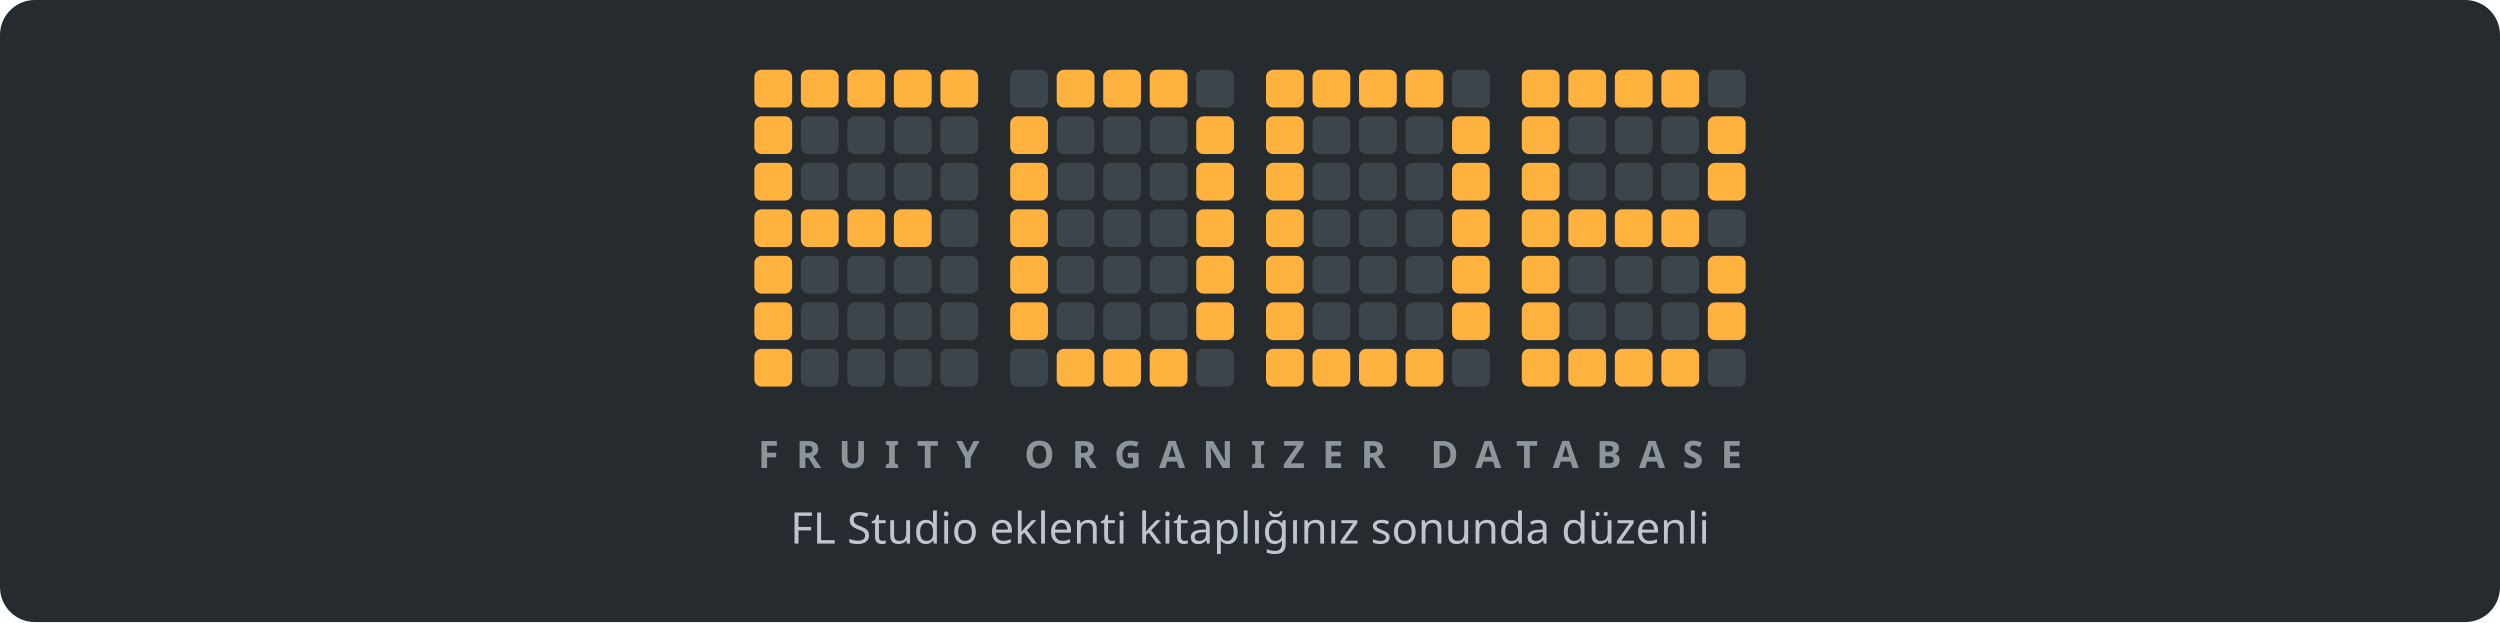
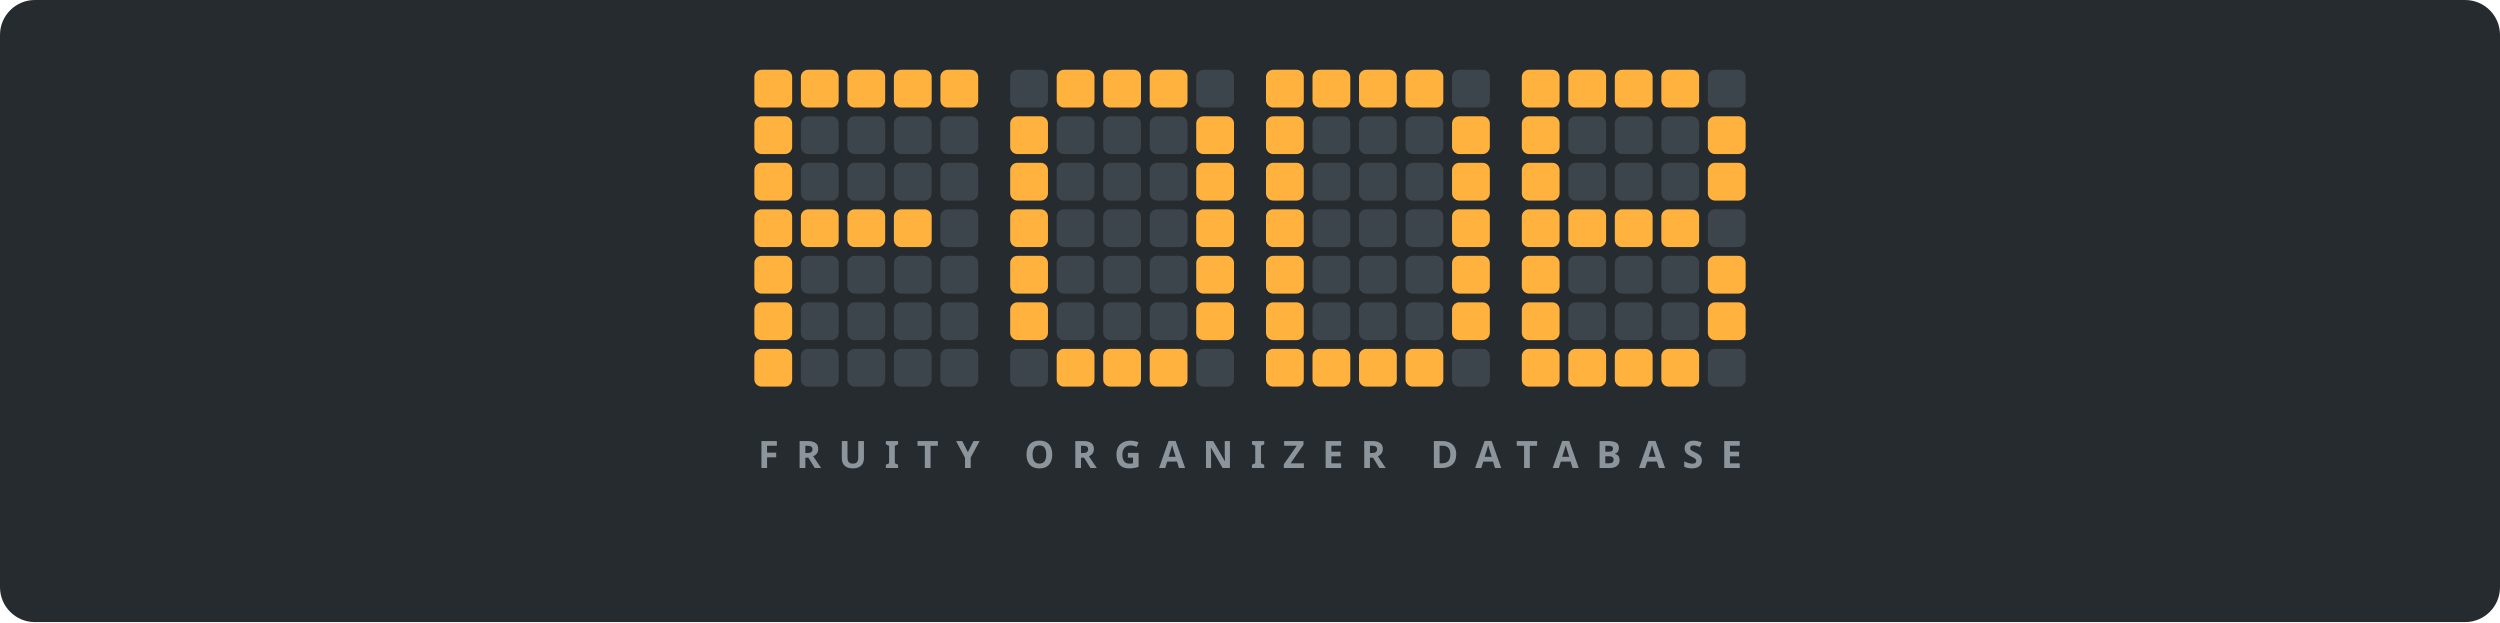
<svg xmlns="http://www.w3.org/2000/svg" viewBox="0 0 860 214" width="860" height="214" role="img" aria-label="FODB">
  <style>
.on{fill:#FFB23E;animation:hit 3.2s ease-out infinite}
.off{fill:#3C454B;animation:tick 3.2s ease-out infinite}
.title{font:600 13px Segoe UI, Noto Sans, Helvetica, Arial, sans-serif;letter-spacing:6px;fill:#8B959B}
- .tag{font:15px Segoe UI, Noto Sans, Helvetica, Arial, sans-serif;fill:#BDC6CB;animation:rise 1.1s ease-out both}
+ .tag{font:15px Segoe UI, Noto Sans, Helvetica, Arial, sans-serif;fill:#BDC6CB;opacity:0;animation:slogan 12s ease-in-out infinite both}
@keyframes hit{0%,100%{fill:#FFB23E;opacity:.86}4%{fill:#FFE3AE;opacity:1}20%{fill:#FFB23E;opacity:.86}}
@keyframes tick{0%,100%{fill:#3C454B}4%{fill:#6A747A}18%{fill:#3C454B}}
- @keyframes rise{from{opacity:0;transform:translateY(8px)}to{opacity:1;transform:none}}
- @media (prefers-reduced-motion:reduce){.on,.off,.tag{animation:none}}
+ @keyframes slogan{0%{opacity:0;transform:translateY(8px)}3%,30%{opacity:1;transform:none}33%,100%{opacity:0;transform:translateY(-6px)}}
+ @media (prefers-reduced-motion:reduce){.on,.off,.tag{animation:none}.first{opacity:1}}
</style>
  <rect width="860" height="214" rx="12" fill="#262B2F" />
  <rect class="on" x="259.5" y="24" width="13" height="13" rx="2.5" style="animation-delay:0.00s" />
  <rect class="on" x="275.5" y="24" width="13" height="13" rx="2.5" style="animation-delay:0.11s" />
  <rect class="on" x="291.5" y="24" width="13" height="13" rx="2.5" style="animation-delay:0.22s" />
  <rect class="on" x="307.5" y="24" width="13" height="13" rx="2.5" style="animation-delay:0.32s" />
  <rect class="on" x="323.5" y="24" width="13" height="13" rx="2.5" style="animation-delay:0.43s" />
  <rect class="on" x="259.5" y="40" width="13" height="13" rx="2.5" style="animation-delay:0.00s" />
  <rect class="off" x="275.5" y="40" width="13" height="13" rx="2.5" style="animation-delay:0.11s" />
  <rect class="off" x="291.5" y="40" width="13" height="13" rx="2.5" style="animation-delay:0.22s" />
  <rect class="off" x="307.5" y="40" width="13" height="13" rx="2.5" style="animation-delay:0.32s" />
  <rect class="off" x="323.5" y="40" width="13" height="13" rx="2.5" style="animation-delay:0.43s" />
  <rect class="on" x="259.5" y="56" width="13" height="13" rx="2.5" style="animation-delay:0.00s" />
  <rect class="off" x="275.5" y="56" width="13" height="13" rx="2.5" style="animation-delay:0.11s" />
  <rect class="off" x="291.5" y="56" width="13" height="13" rx="2.5" style="animation-delay:0.22s" />
  <rect class="off" x="307.5" y="56" width="13" height="13" rx="2.5" style="animation-delay:0.32s" />
  <rect class="off" x="323.5" y="56" width="13" height="13" rx="2.5" style="animation-delay:0.43s" />
  <rect class="on" x="259.5" y="72" width="13" height="13" rx="2.5" style="animation-delay:0.00s" />
  <rect class="on" x="275.5" y="72" width="13" height="13" rx="2.5" style="animation-delay:0.11s" />
  <rect class="on" x="291.5" y="72" width="13" height="13" rx="2.5" style="animation-delay:0.22s" />
  <rect class="on" x="307.5" y="72" width="13" height="13" rx="2.5" style="animation-delay:0.32s" />
  <rect class="off" x="323.5" y="72" width="13" height="13" rx="2.5" style="animation-delay:0.43s" />
  <rect class="on" x="259.5" y="88" width="13" height="13" rx="2.5" style="animation-delay:0.00s" />
  <rect class="off" x="275.5" y="88" width="13" height="13" rx="2.5" style="animation-delay:0.11s" />
  <rect class="off" x="291.5" y="88" width="13" height="13" rx="2.5" style="animation-delay:0.22s" />
  <rect class="off" x="307.5" y="88" width="13" height="13" rx="2.5" style="animation-delay:0.32s" />
  <rect class="off" x="323.5" y="88" width="13" height="13" rx="2.5" style="animation-delay:0.43s" />
  <rect class="on" x="259.5" y="104" width="13" height="13" rx="2.5" style="animation-delay:0.00s" />
  <rect class="off" x="275.5" y="104" width="13" height="13" rx="2.5" style="animation-delay:0.11s" />
  <rect class="off" x="291.5" y="104" width="13" height="13" rx="2.5" style="animation-delay:0.22s" />
  <rect class="off" x="307.5" y="104" width="13" height="13" rx="2.5" style="animation-delay:0.32s" />
  <rect class="off" x="323.5" y="104" width="13" height="13" rx="2.5" style="animation-delay:0.43s" />
  <rect class="on" x="259.5" y="120" width="13" height="13" rx="2.5" style="animation-delay:0.00s" />
  <rect class="off" x="275.5" y="120" width="13" height="13" rx="2.5" style="animation-delay:0.11s" />
  <rect class="off" x="291.5" y="120" width="13" height="13" rx="2.5" style="animation-delay:0.22s" />
  <rect class="off" x="307.5" y="120" width="13" height="13" rx="2.5" style="animation-delay:0.32s" />
  <rect class="off" x="323.5" y="120" width="13" height="13" rx="2.5" style="animation-delay:0.43s" />
  <rect class="off" x="347.5" y="24" width="13" height="13" rx="2.5" style="animation-delay:0.59s" />
  <rect class="on" x="363.5" y="24" width="13" height="13" rx="2.5" style="animation-delay:0.70s" />
  <rect class="on" x="379.5" y="24" width="13" height="13" rx="2.5" style="animation-delay:0.81s" />
  <rect class="on" x="395.5" y="24" width="13" height="13" rx="2.5" style="animation-delay:0.92s" />
  <rect class="off" x="411.5" y="24" width="13" height="13" rx="2.5" style="animation-delay:1.03s" />
  <rect class="on" x="347.5" y="40" width="13" height="13" rx="2.5" style="animation-delay:0.59s" />
  <rect class="off" x="363.5" y="40" width="13" height="13" rx="2.5" style="animation-delay:0.70s" />
  <rect class="off" x="379.5" y="40" width="13" height="13" rx="2.5" style="animation-delay:0.81s" />
  <rect class="off" x="395.5" y="40" width="13" height="13" rx="2.5" style="animation-delay:0.92s" />
  <rect class="on" x="411.5" y="40" width="13" height="13" rx="2.5" style="animation-delay:1.03s" />
  <rect class="on" x="347.5" y="56" width="13" height="13" rx="2.5" style="animation-delay:0.59s" />
  <rect class="off" x="363.5" y="56" width="13" height="13" rx="2.5" style="animation-delay:0.70s" />
  <rect class="off" x="379.5" y="56" width="13" height="13" rx="2.5" style="animation-delay:0.81s" />
  <rect class="off" x="395.5" y="56" width="13" height="13" rx="2.5" style="animation-delay:0.92s" />
  <rect class="on" x="411.5" y="56" width="13" height="13" rx="2.5" style="animation-delay:1.03s" />
  <rect class="on" x="347.5" y="72" width="13" height="13" rx="2.5" style="animation-delay:0.59s" />
  <rect class="off" x="363.5" y="72" width="13" height="13" rx="2.5" style="animation-delay:0.70s" />
  <rect class="off" x="379.5" y="72" width="13" height="13" rx="2.5" style="animation-delay:0.81s" />
  <rect class="off" x="395.5" y="72" width="13" height="13" rx="2.5" style="animation-delay:0.92s" />
  <rect class="on" x="411.5" y="72" width="13" height="13" rx="2.5" style="animation-delay:1.03s" />
  <rect class="on" x="347.5" y="88" width="13" height="13" rx="2.5" style="animation-delay:0.59s" />
  <rect class="off" x="363.5" y="88" width="13" height="13" rx="2.5" style="animation-delay:0.70s" />
  <rect class="off" x="379.5" y="88" width="13" height="13" rx="2.5" style="animation-delay:0.81s" />
  <rect class="off" x="395.5" y="88" width="13" height="13" rx="2.5" style="animation-delay:0.92s" />
  <rect class="on" x="411.5" y="88" width="13" height="13" rx="2.5" style="animation-delay:1.03s" />
  <rect class="on" x="347.5" y="104" width="13" height="13" rx="2.5" style="animation-delay:0.59s" />
  <rect class="off" x="363.5" y="104" width="13" height="13" rx="2.5" style="animation-delay:0.70s" />
  <rect class="off" x="379.5" y="104" width="13" height="13" rx="2.5" style="animation-delay:0.81s" />
  <rect class="off" x="395.5" y="104" width="13" height="13" rx="2.5" style="animation-delay:0.92s" />
  <rect class="on" x="411.5" y="104" width="13" height="13" rx="2.5" style="animation-delay:1.03s" />
  <rect class="off" x="347.5" y="120" width="13" height="13" rx="2.5" style="animation-delay:0.59s" />
  <rect class="on" x="363.5" y="120" width="13" height="13" rx="2.5" style="animation-delay:0.70s" />
  <rect class="on" x="379.5" y="120" width="13" height="13" rx="2.5" style="animation-delay:0.81s" />
  <rect class="on" x="395.5" y="120" width="13" height="13" rx="2.5" style="animation-delay:0.92s" />
  <rect class="off" x="411.5" y="120" width="13" height="13" rx="2.5" style="animation-delay:1.03s" />
  <rect class="on" x="435.5" y="24" width="13" height="13" rx="2.5" style="animation-delay:1.19s" />
  <rect class="on" x="451.5" y="24" width="13" height="13" rx="2.5" style="animation-delay:1.30s" />
  <rect class="on" x="467.5" y="24" width="13" height="13" rx="2.5" style="animation-delay:1.41s" />
  <rect class="on" x="483.5" y="24" width="13" height="13" rx="2.5" style="animation-delay:1.51s" />
  <rect class="off" x="499.5" y="24" width="13" height="13" rx="2.5" style="animation-delay:1.62s" />
  <rect class="on" x="435.5" y="40" width="13" height="13" rx="2.5" style="animation-delay:1.19s" />
  <rect class="off" x="451.5" y="40" width="13" height="13" rx="2.5" style="animation-delay:1.30s" />
  <rect class="off" x="467.5" y="40" width="13" height="13" rx="2.5" style="animation-delay:1.41s" />
  <rect class="off" x="483.5" y="40" width="13" height="13" rx="2.5" style="animation-delay:1.51s" />
  <rect class="on" x="499.5" y="40" width="13" height="13" rx="2.5" style="animation-delay:1.62s" />
  <rect class="on" x="435.5" y="56" width="13" height="13" rx="2.5" style="animation-delay:1.19s" />
  <rect class="off" x="451.5" y="56" width="13" height="13" rx="2.5" style="animation-delay:1.30s" />
  <rect class="off" x="467.5" y="56" width="13" height="13" rx="2.5" style="animation-delay:1.41s" />
  <rect class="off" x="483.5" y="56" width="13" height="13" rx="2.5" style="animation-delay:1.51s" />
  <rect class="on" x="499.5" y="56" width="13" height="13" rx="2.5" style="animation-delay:1.62s" />
  <rect class="on" x="435.5" y="72" width="13" height="13" rx="2.5" style="animation-delay:1.19s" />
  <rect class="off" x="451.5" y="72" width="13" height="13" rx="2.5" style="animation-delay:1.30s" />
  <rect class="off" x="467.5" y="72" width="13" height="13" rx="2.5" style="animation-delay:1.41s" />
  <rect class="off" x="483.5" y="72" width="13" height="13" rx="2.5" style="animation-delay:1.51s" />
  <rect class="on" x="499.5" y="72" width="13" height="13" rx="2.5" style="animation-delay:1.62s" />
  <rect class="on" x="435.5" y="88" width="13" height="13" rx="2.5" style="animation-delay:1.19s" />
  <rect class="off" x="451.5" y="88" width="13" height="13" rx="2.5" style="animation-delay:1.30s" />
  <rect class="off" x="467.5" y="88" width="13" height="13" rx="2.5" style="animation-delay:1.41s" />
  <rect class="off" x="483.5" y="88" width="13" height="13" rx="2.5" style="animation-delay:1.51s" />
  <rect class="on" x="499.5" y="88" width="13" height="13" rx="2.5" style="animation-delay:1.62s" />
  <rect class="on" x="435.5" y="104" width="13" height="13" rx="2.5" style="animation-delay:1.19s" />
  <rect class="off" x="451.5" y="104" width="13" height="13" rx="2.5" style="animation-delay:1.30s" />
  <rect class="off" x="467.5" y="104" width="13" height="13" rx="2.5" style="animation-delay:1.41s" />
  <rect class="off" x="483.5" y="104" width="13" height="13" rx="2.5" style="animation-delay:1.51s" />
  <rect class="on" x="499.5" y="104" width="13" height="13" rx="2.5" style="animation-delay:1.62s" />
  <rect class="on" x="435.5" y="120" width="13" height="13" rx="2.5" style="animation-delay:1.19s" />
  <rect class="on" x="451.5" y="120" width="13" height="13" rx="2.5" style="animation-delay:1.30s" />
  <rect class="on" x="467.5" y="120" width="13" height="13" rx="2.5" style="animation-delay:1.41s" />
  <rect class="on" x="483.5" y="120" width="13" height="13" rx="2.5" style="animation-delay:1.51s" />
  <rect class="off" x="499.5" y="120" width="13" height="13" rx="2.5" style="animation-delay:1.62s" />
  <rect class="on" x="523.5" y="24" width="13" height="13" rx="2.5" style="animation-delay:1.78s" />
  <rect class="on" x="539.5" y="24" width="13" height="13" rx="2.5" style="animation-delay:1.89s" />
  <rect class="on" x="555.5" y="24" width="13" height="13" rx="2.5" style="animation-delay:2.00s" />
  <rect class="on" x="571.5" y="24" width="13" height="13" rx="2.5" style="animation-delay:2.11s" />
  <rect class="off" x="587.5" y="24" width="13" height="13" rx="2.5" style="animation-delay:2.22s" />
  <rect class="on" x="523.5" y="40" width="13" height="13" rx="2.5" style="animation-delay:1.78s" />
  <rect class="off" x="539.5" y="40" width="13" height="13" rx="2.5" style="animation-delay:1.89s" />
  <rect class="off" x="555.5" y="40" width="13" height="13" rx="2.5" style="animation-delay:2.00s" />
  <rect class="off" x="571.5" y="40" width="13" height="13" rx="2.5" style="animation-delay:2.11s" />
  <rect class="on" x="587.5" y="40" width="13" height="13" rx="2.5" style="animation-delay:2.22s" />
  <rect class="on" x="523.5" y="56" width="13" height="13" rx="2.5" style="animation-delay:1.78s" />
  <rect class="off" x="539.5" y="56" width="13" height="13" rx="2.5" style="animation-delay:1.89s" />
  <rect class="off" x="555.5" y="56" width="13" height="13" rx="2.5" style="animation-delay:2.00s" />
  <rect class="off" x="571.5" y="56" width="13" height="13" rx="2.5" style="animation-delay:2.11s" />
  <rect class="on" x="587.5" y="56" width="13" height="13" rx="2.5" style="animation-delay:2.22s" />
  <rect class="on" x="523.5" y="72" width="13" height="13" rx="2.5" style="animation-delay:1.78s" />
  <rect class="on" x="539.5" y="72" width="13" height="13" rx="2.5" style="animation-delay:1.89s" />
  <rect class="on" x="555.5" y="72" width="13" height="13" rx="2.5" style="animation-delay:2.00s" />
  <rect class="on" x="571.5" y="72" width="13" height="13" rx="2.5" style="animation-delay:2.11s" />
  <rect class="off" x="587.5" y="72" width="13" height="13" rx="2.5" style="animation-delay:2.22s" />
  <rect class="on" x="523.5" y="88" width="13" height="13" rx="2.5" style="animation-delay:1.78s" />
  <rect class="off" x="539.5" y="88" width="13" height="13" rx="2.5" style="animation-delay:1.89s" />
  <rect class="off" x="555.5" y="88" width="13" height="13" rx="2.5" style="animation-delay:2.00s" />
  <rect class="off" x="571.5" y="88" width="13" height="13" rx="2.5" style="animation-delay:2.11s" />
  <rect class="on" x="587.5" y="88" width="13" height="13" rx="2.5" style="animation-delay:2.22s" />
  <rect class="on" x="523.5" y="104" width="13" height="13" rx="2.5" style="animation-delay:1.78s" />
  <rect class="off" x="539.5" y="104" width="13" height="13" rx="2.5" style="animation-delay:1.89s" />
  <rect class="off" x="555.5" y="104" width="13" height="13" rx="2.5" style="animation-delay:2.00s" />
  <rect class="off" x="571.5" y="104" width="13" height="13" rx="2.5" style="animation-delay:2.11s" />
  <rect class="on" x="587.5" y="104" width="13" height="13" rx="2.5" style="animation-delay:2.22s" />
  <rect class="on" x="523.5" y="120" width="13" height="13" rx="2.5" style="animation-delay:1.78s" />
  <rect class="on" x="539.5" y="120" width="13" height="13" rx="2.5" style="animation-delay:1.89s" />
  <rect class="on" x="555.5" y="120" width="13" height="13" rx="2.5" style="animation-delay:2.00s" />
  <rect class="on" x="571.5" y="120" width="13" height="13" rx="2.5" style="animation-delay:2.11s" />
  <rect class="off" x="587.5" y="120" width="13" height="13" rx="2.5" style="animation-delay:2.22s" />
  <text class="title" x="430.0" y="161" text-anchor="middle">FRUITY ORGANIZER DATABASE</text>
-   <text class="tag" x="430.0" y="187" text-anchor="middle">FL Studio eklenti kitaplığınız sonunda düzenli</text>
+   <text class="tag first" x="430.0" y="187" text-anchor="middle" style="animation-delay:0s">Kitaplığınızda kusursuz düzen.</text>
+   <text class="tag" x="430.0" y="187" text-anchor="middle" style="animation-delay:4s">Liste kaydırmaktan yorulanlar için düzenleyici.</text>
+   <text class="tag" x="430.0" y="187" text-anchor="middle" style="animation-delay:8s">Çok mu araç var? Her şeyi yerli yerine koy!</text>
</svg>
